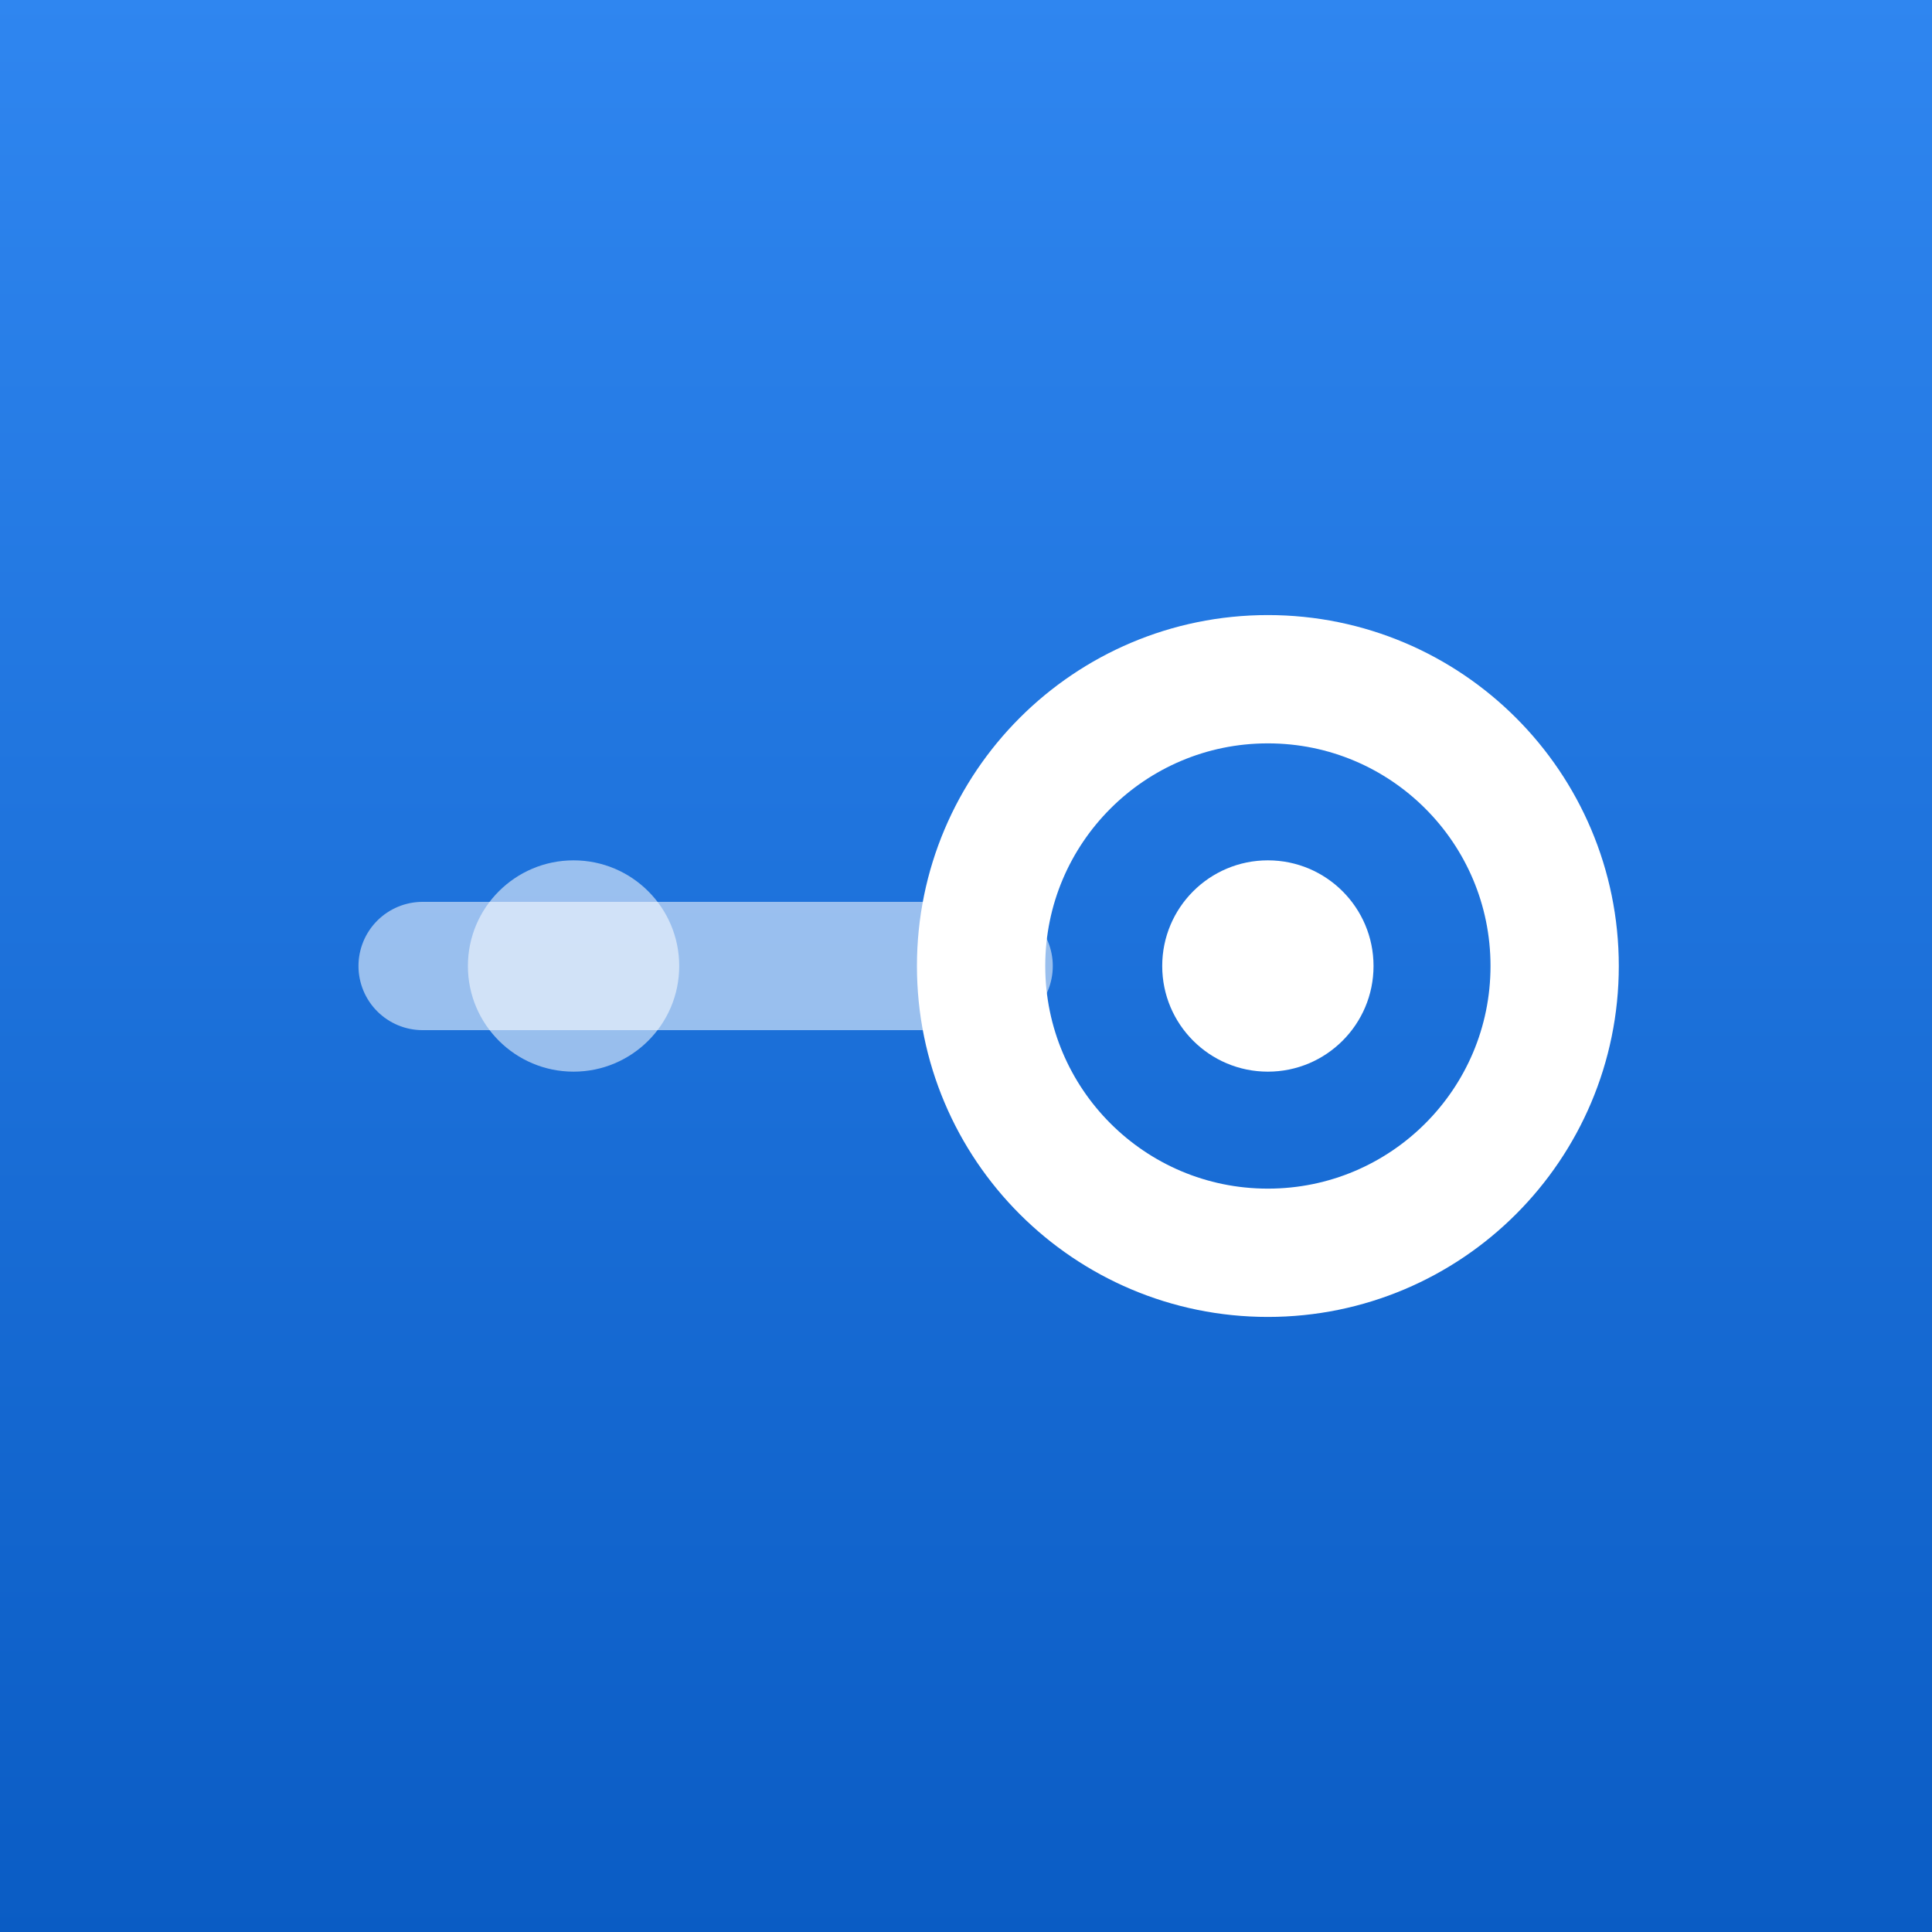
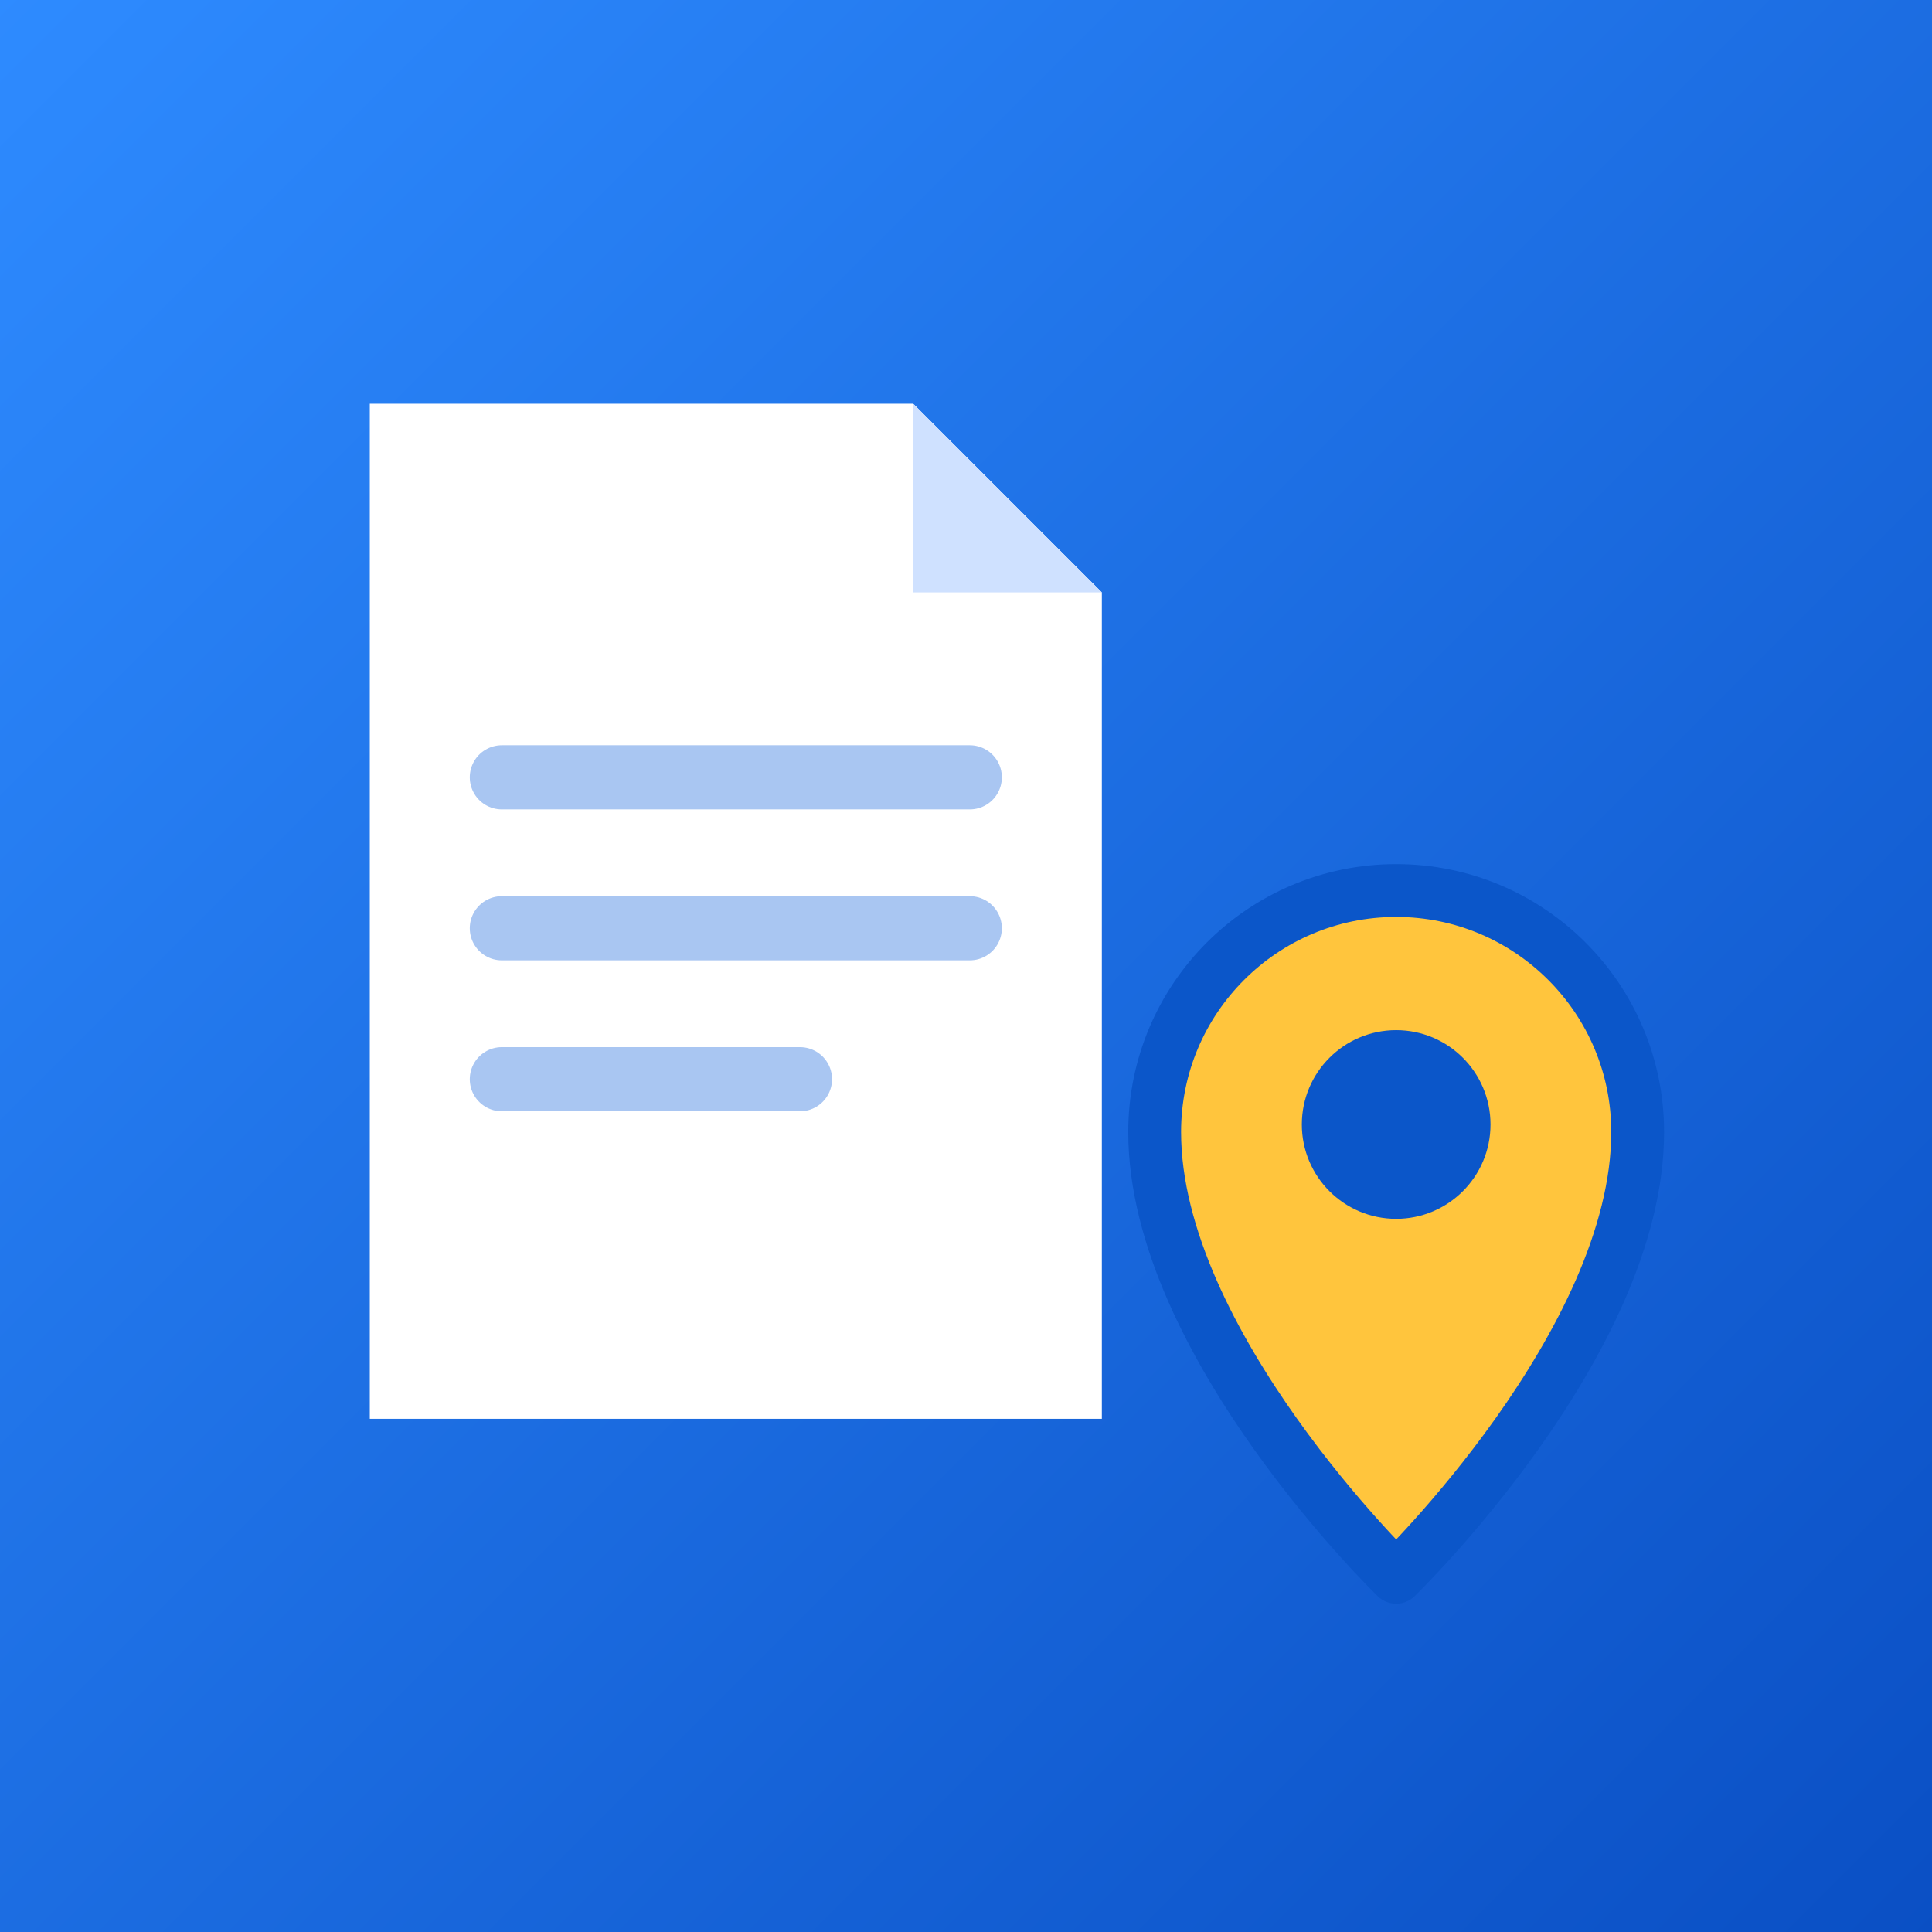
- <svg xmlns="http://www.w3.org/2000/svg" viewBox="0 0 512 512">
+ <svg xmlns="http://www.w3.org/2000/svg" viewBox="0 0 1024 1024">
  <defs>
-     <linearGradient id="g" x1="0" y1="0" x2="0" y2="1">
-       <stop offset="0" stop-color="#2F86F0" />
-       <stop offset="1" stop-color="#0A5CC4" />
+     <linearGradient id="bg" x1="0" y1="0" x2="1" y2="1">
+       <stop offset="0" stop-color="#2E8BFF" />
+       <stop offset="1" stop-color="#0A4FC4" />
    </linearGradient>
  </defs>
-   <rect width="512" height="512" fill="url(#g)" />
-   <path d="M112 256H262" stroke="#fff" stroke-opacity=".55" stroke-width="34" stroke-linecap="round" />
-   <circle cx="152" cy="256" r="28" fill="#fff" fill-opacity=".55" />
-   <circle cx="336" cy="256" r="76" fill="none" stroke="#fff" stroke-width="34" />
-   <circle cx="336" cy="256" r="28" fill="#fff" />
+   <rect width="1024" height="1024" fill="url(#bg)" />
+   <g id="mark">
+     <path d="M196 214 H484 L584 314 V752 H196 Z" fill="#fff" />
+     <path d="M484 214 V314 H584" fill="#CFE1FF" />
+     <path d="M266 412 H514 M266 492 H514 M266 572 H424" stroke="#A9C6F2" stroke-width="34" stroke-linecap="round" />
+     <path d="M740 836 C740 836 612 712 612 600 A128 128 0 1 1 868 600 C868 712 740 836 740 836 Z" fill="#FFC53D" stroke="#0B56C9" stroke-width="28" stroke-linejoin="round" />
+     <circle cx="740" cy="596" r="50" fill="#0B56C9" />
+   </g>
</svg>
